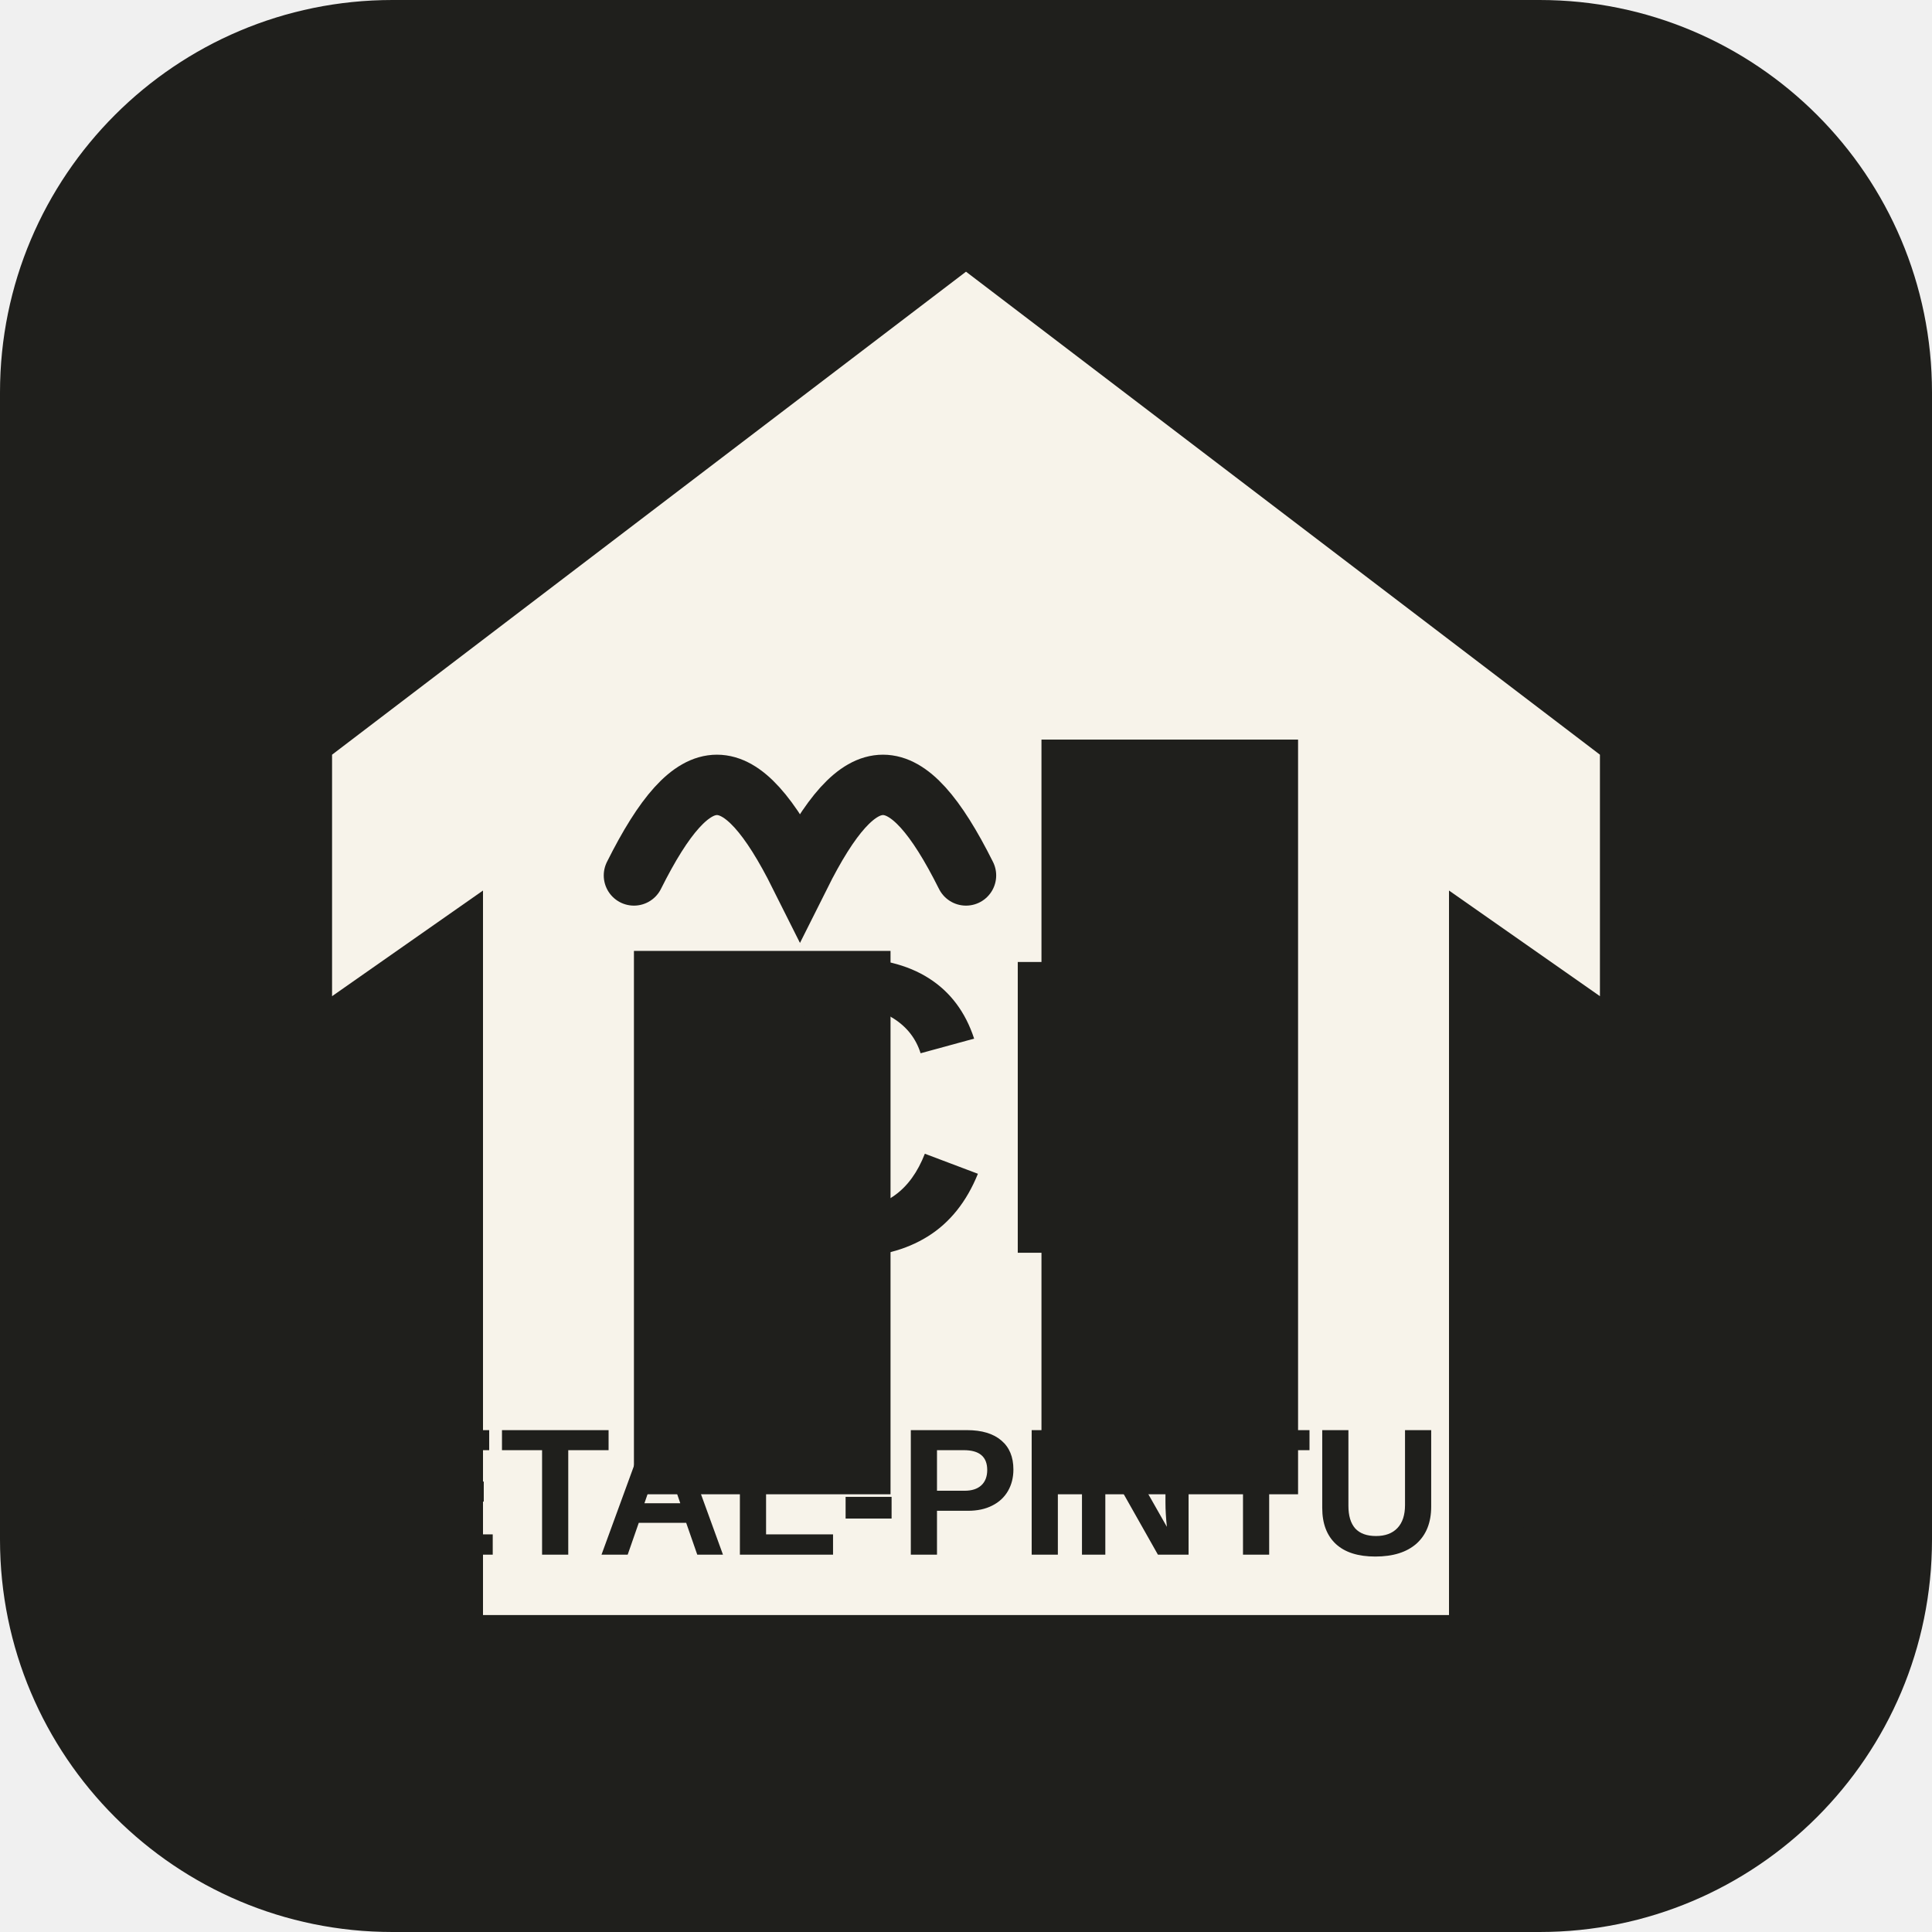
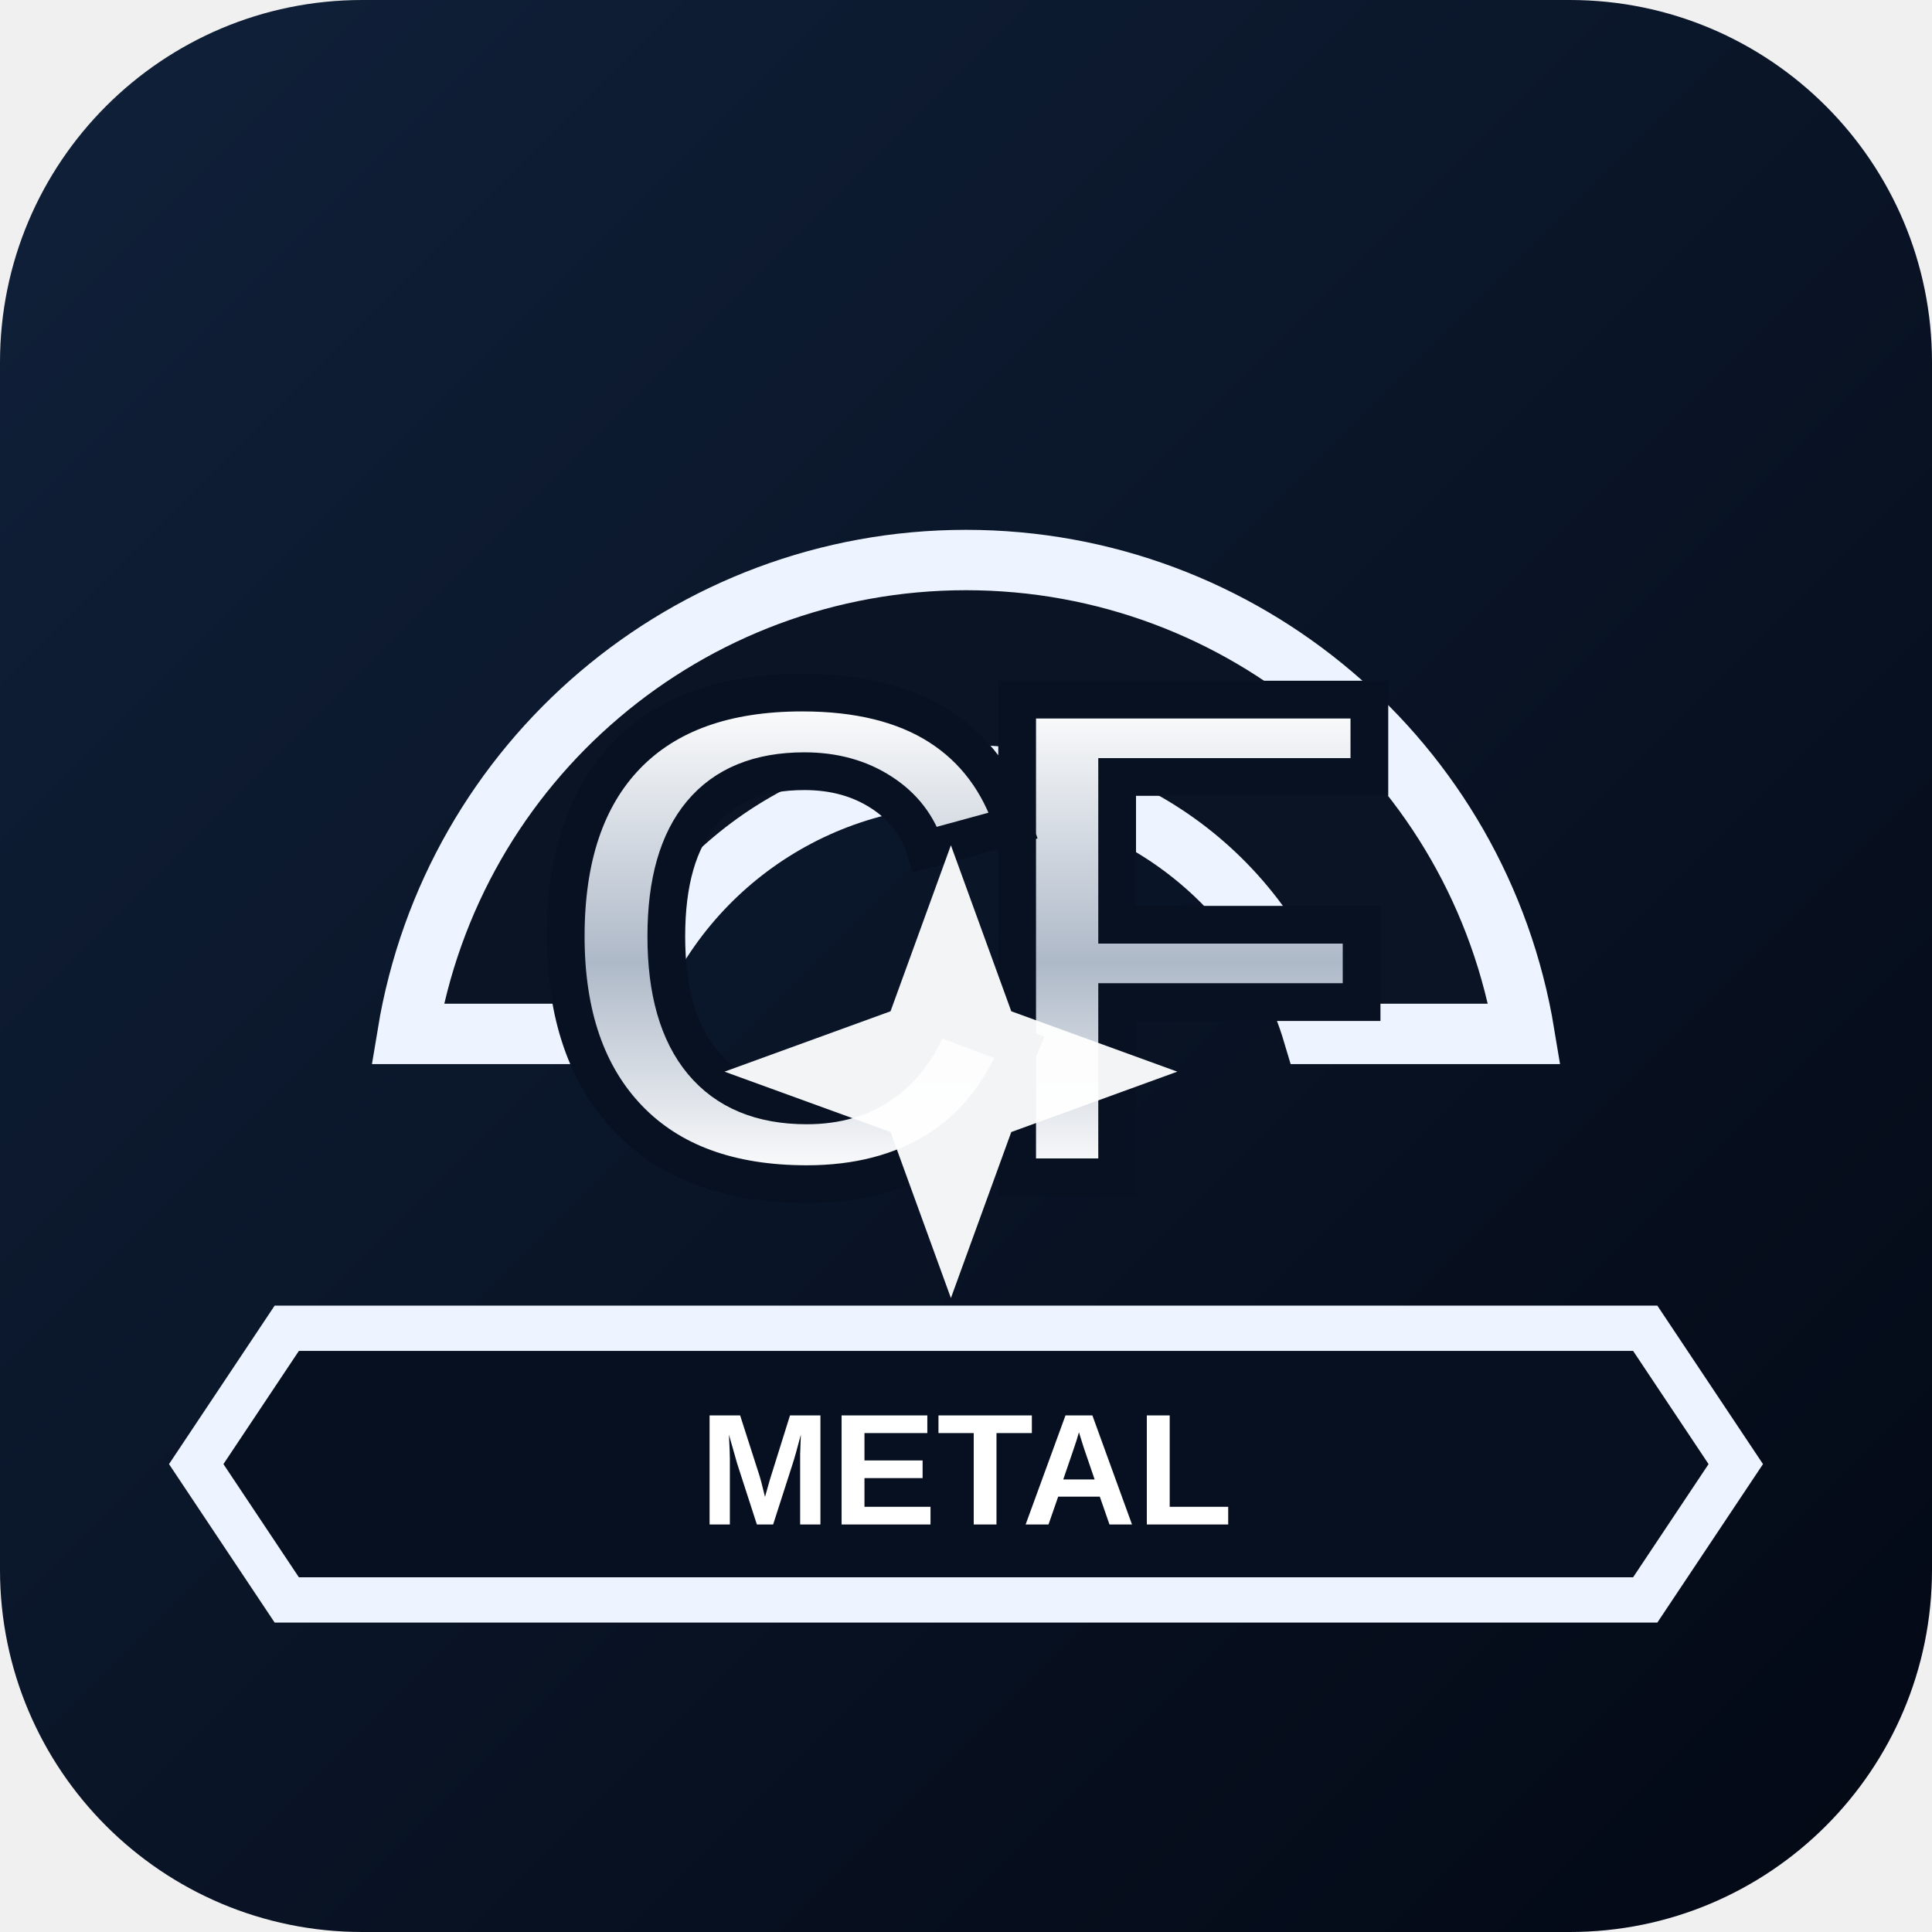
- <svg xmlns="http://www.w3.org/2000/svg" viewBox="0 0 128 128">
-   <rect width="128" height="128" rx="26" fill="#1f1f1c" />
-   <path d="M22 50 64 18l42 32v16l-10-7v48H32V59l-10 7V50Z" fill="#f7f3ea" />
-   <path d="M42 63h17v36H42V63Zm27-14h17v50H69V49Z" fill="#1f1f1c" />
-   <path d="M42 58c4-8 7-8 11 0 4-8 7-8 11 0" fill="none" stroke="#1f1f1c" stroke-width="4" stroke-linecap="round" />
-   <text x="64" y="83" text-anchor="middle" font-family="Arial, Helvetica, sans-serif" font-size="28" font-weight="900" fill="#1f1f1c">CF</text>
-   <text x="64" y="103" text-anchor="middle" font-family="Arial, Helvetica, sans-serif" font-size="12" font-weight="900" fill="#1f1f1c">METAL-PINTURA</text>
+ <svg xmlns="http://www.w3.org/2000/svg" viewBox="0 0 256 256" role="img" aria-label="CF">
+   <defs>
+     <linearGradient id="bg" x1="0" y1="0" x2="1" y2="1">
+       <stop offset="0" stop-color="#10213a" />
+       <stop offset="1" stop-color="#030814" />
+     </linearGradient>
+     <linearGradient id="steel" x1="0" y1="0" x2="0" y2="1">
+       <stop offset="0" stop-color="#ffffff" />
+       <stop offset="0.55" stop-color="#aeb9c8" />
+       <stop offset="1" stop-color="#ffffff" />
+     </linearGradient>
+   </defs>
+   <rect width="256" height="256" rx="48" fill="url(#bg)" />
+   <path d="M54 137a75 75 0 0 1 148 0h-28a48 48 0 0 0-92 0Z" fill="#0b1424" stroke="#eef4ff" stroke-width="8" />
+   <path d="M38 176h180l12 18-12 18H38l-12-18Z" fill="#061020" stroke="#eef4ff" stroke-width="6" />
+   <text x="128" y="156" text-anchor="middle" font-family="Arial Black, Arial, Helvetica, sans-serif" font-size="92" font-weight="900" letter-spacing="-9" fill="url(#steel)" stroke="#071121" stroke-width="5">CF</text>
+   <text x="128" y="202" text-anchor="middle" font-family="Arial Black, Arial, Helvetica, sans-serif" font-size="21" font-weight="900" fill="#ffffff">METAL</text>
+   <path d="M126 112 134 134 156 142 134 150 126 172 118 150 96 142 118 134Z" fill="#ffffff" opacity="0.95" />
</svg>
